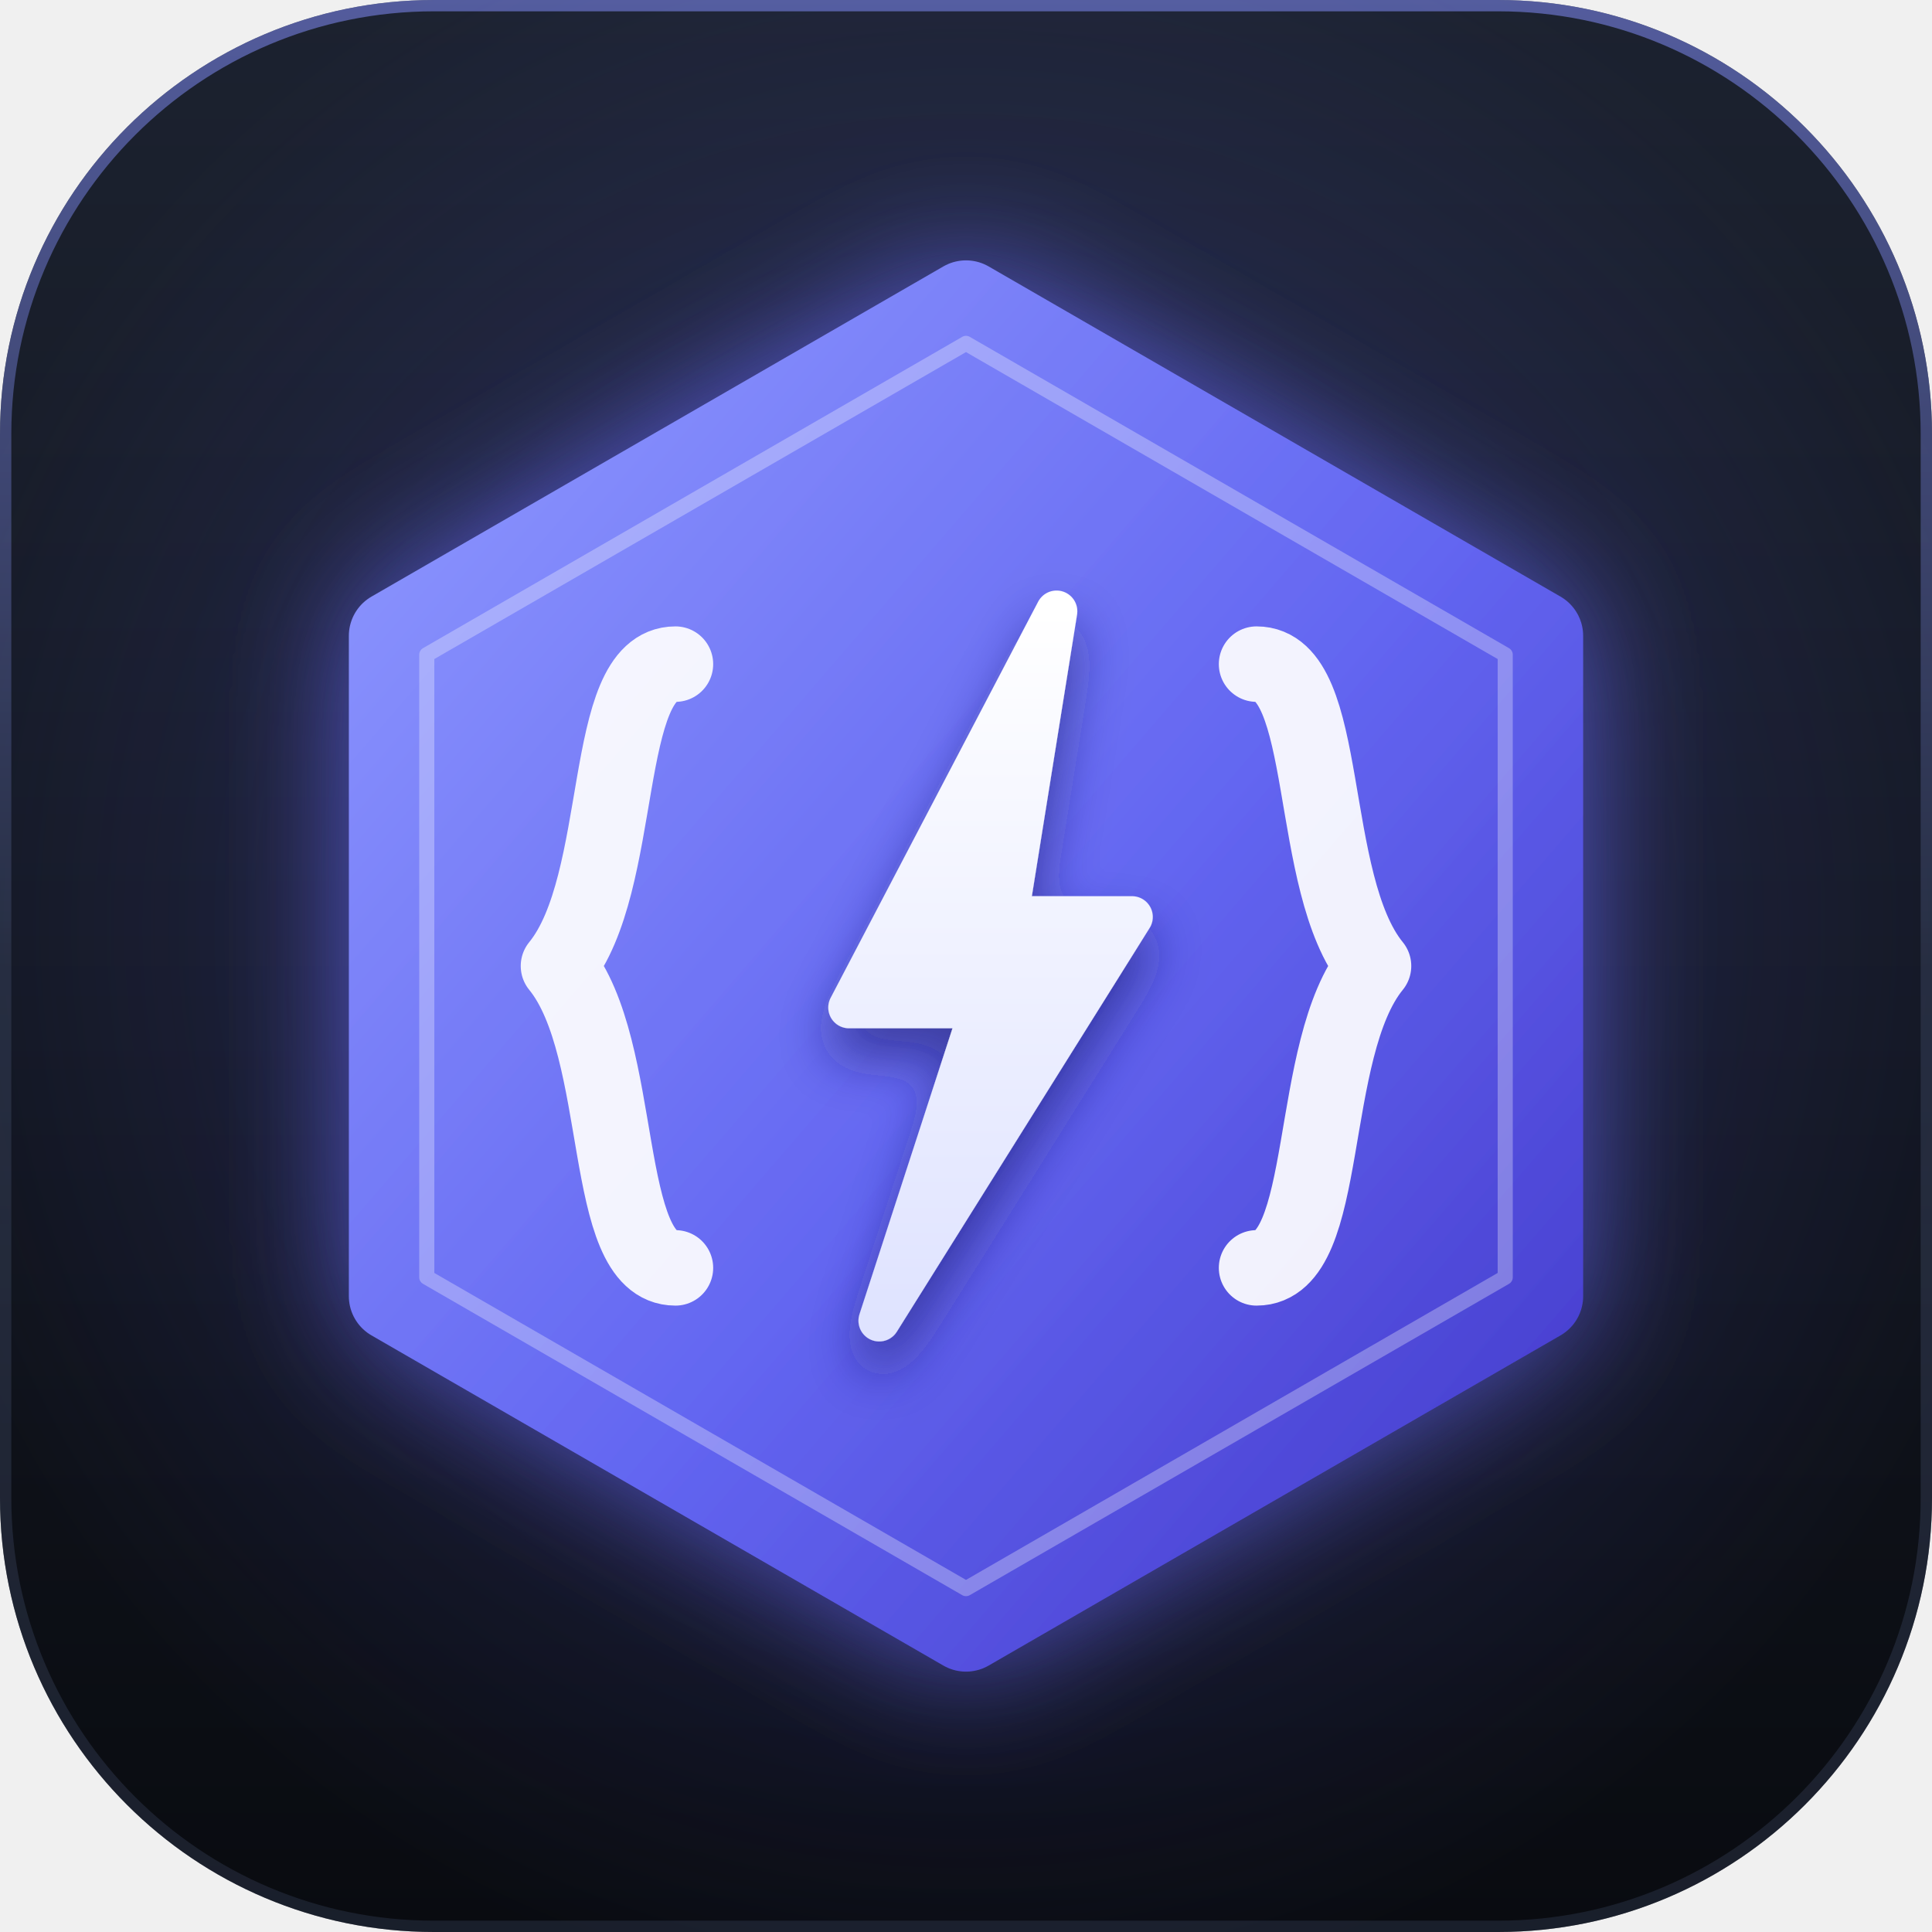
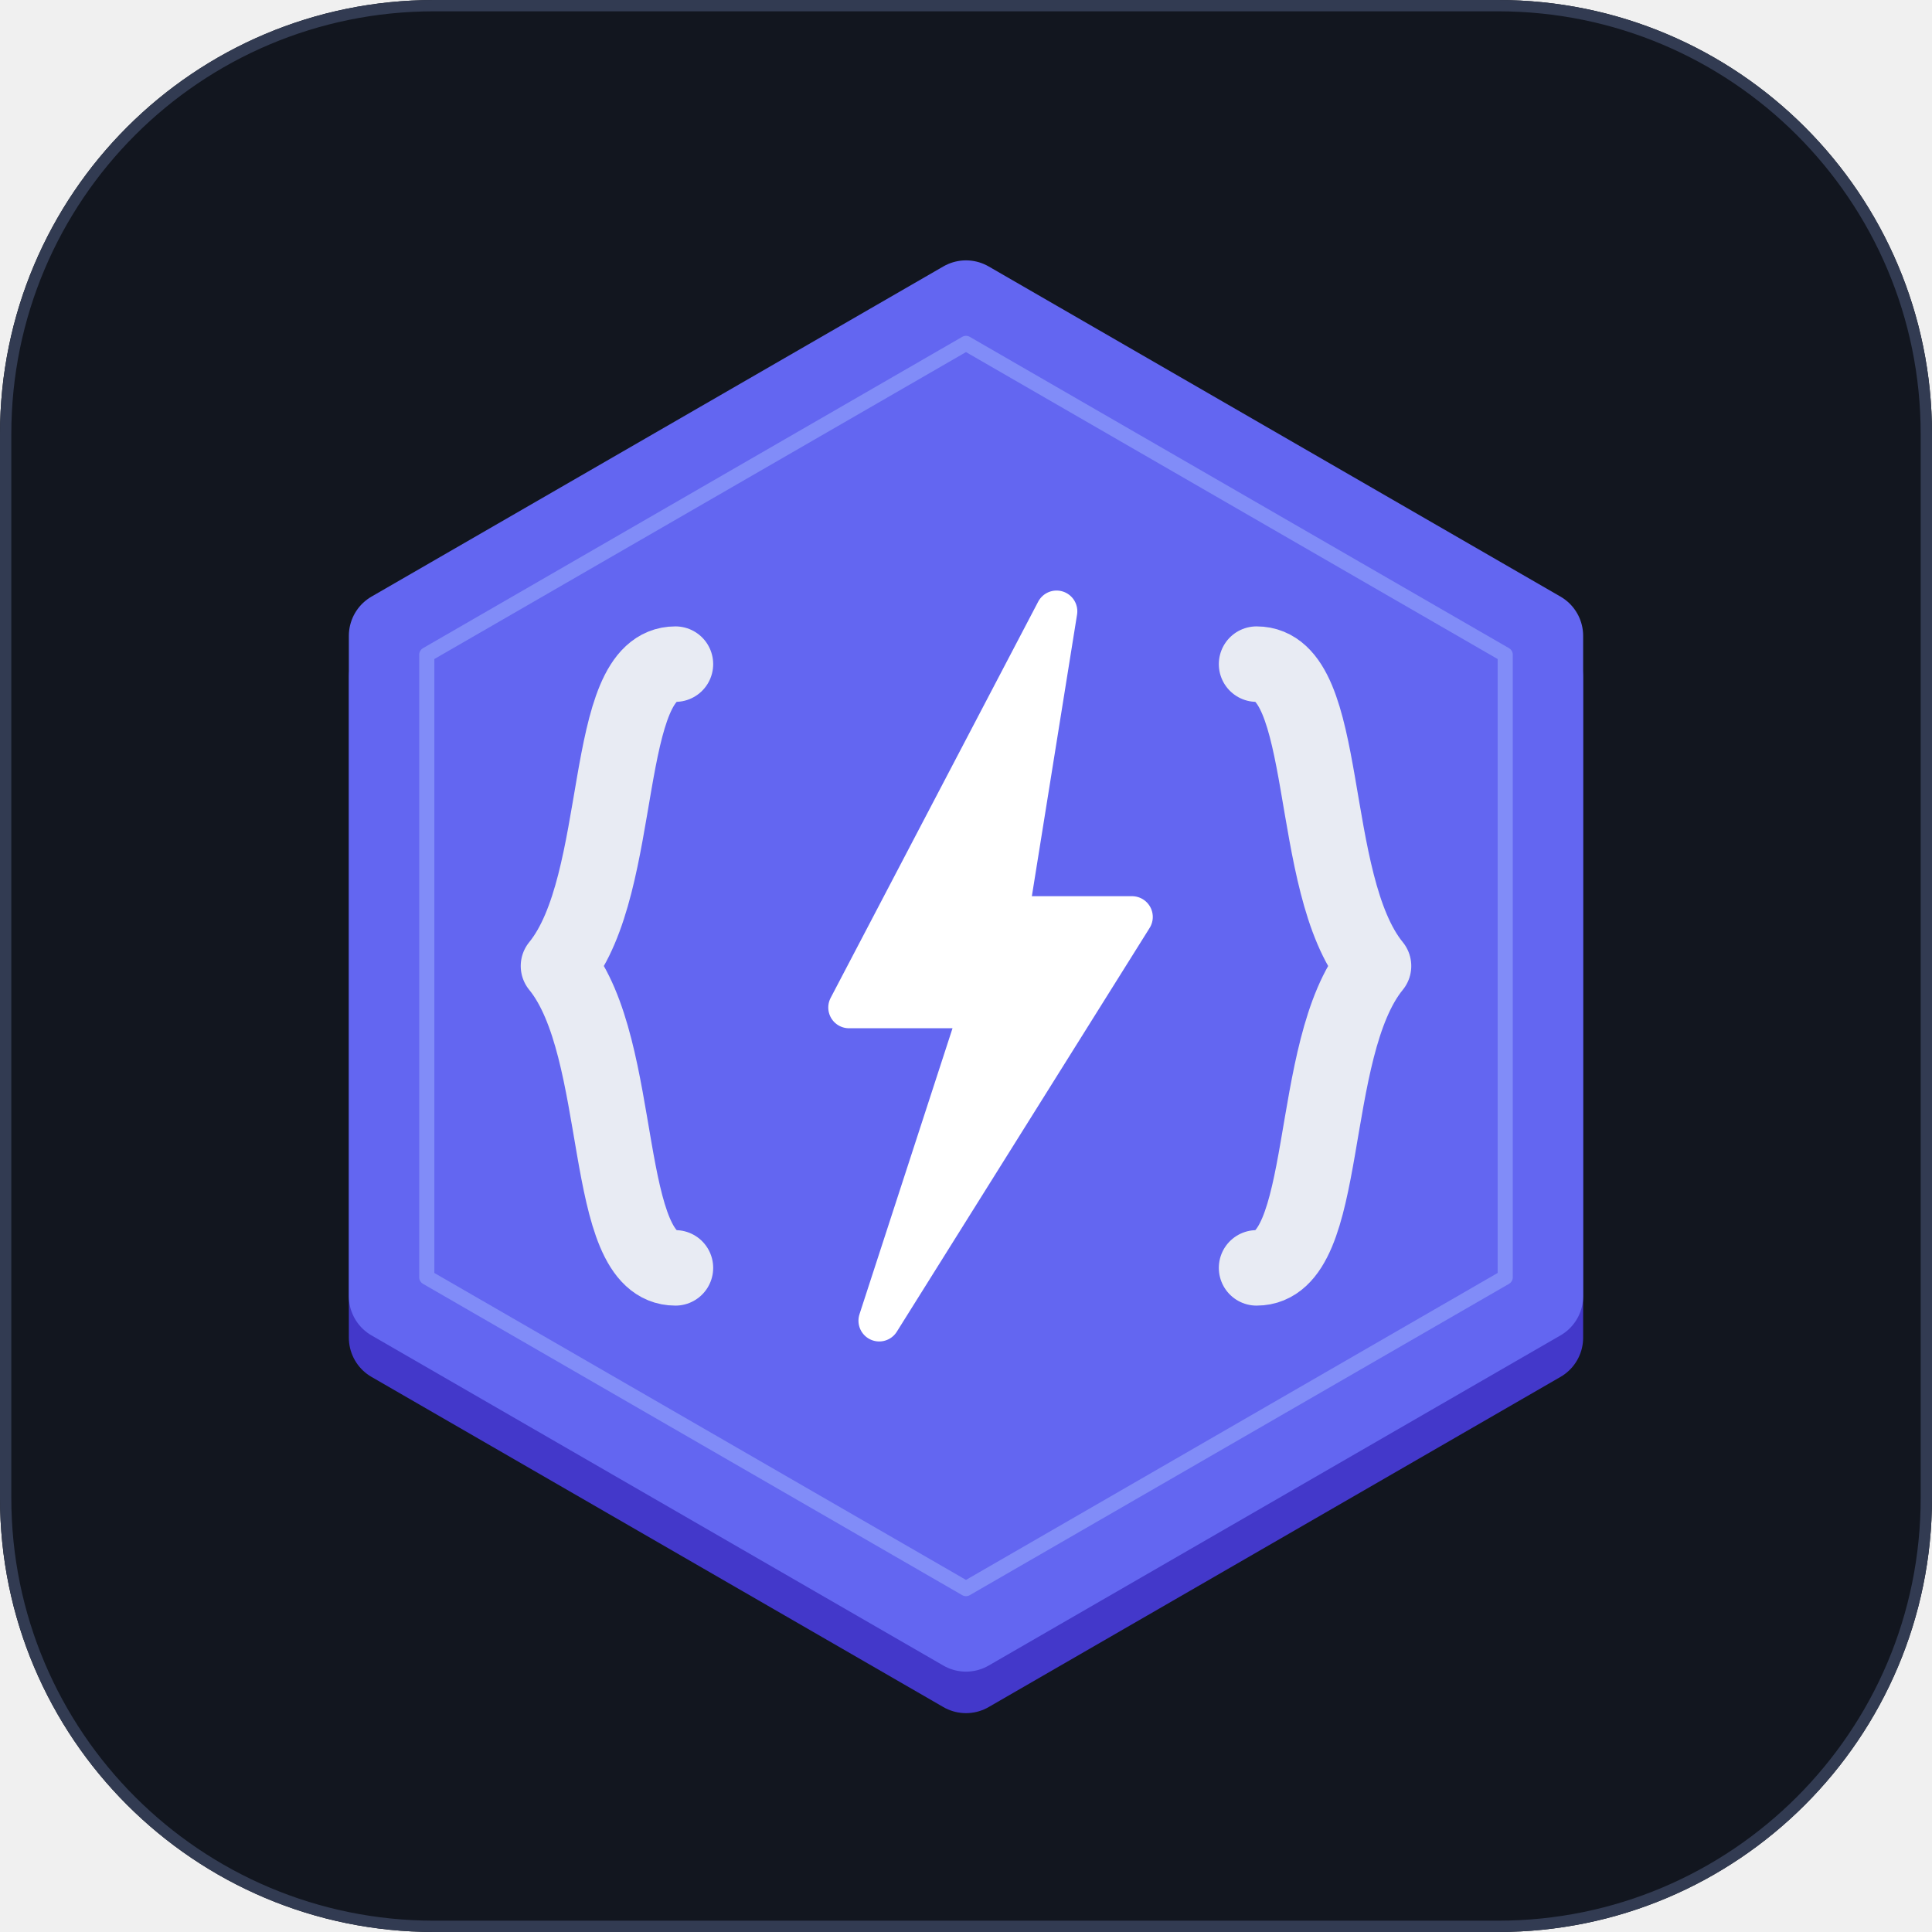
<svg xmlns="http://www.w3.org/2000/svg" viewBox="0 0 1024 1024" width="1024" height="1024">
-   <defs>
-     <linearGradient id="tile" x1="0" y1="0" x2="0" y2="1">
-       <stop offset="0" stop-color="#1c2230" />
-       <stop offset="1" stop-color="#090b10" />
-     </linearGradient>
-     <radialGradient id="glow" cx="50%" cy="48%" r="56%">
-       <stop offset="0" stop-color="#6366f1" stop-opacity=".55" />
-       <stop offset=".6" stop-color="#6366f1" stop-opacity=".12" />
-       <stop offset="1" stop-color="#6366f1" stop-opacity="0" />
-     </radialGradient>
-     <linearGradient id="rim" x1="0" y1="0" x2="0" y2="1">
-       <stop offset="0" stop-color="#818cf8" stop-opacity=".55" />
-       <stop offset=".5" stop-color="#323b52" stop-opacity=".6" />
-       <stop offset="1" stop-color="#323b52" stop-opacity=".4" />
-     </linearGradient>
-     <linearGradient id="hex" x1="0" y1="0" x2="1" y2="1">
-       <stop offset="0" stop-color="#8f99ff" />
-       <stop offset=".55" stop-color="#6366f1" />
-       <stop offset="1" stop-color="#4338ca" />
-     </linearGradient>
-     <linearGradient id="bolt" x1="0" y1="0" x2="0" y2="1">
-       <stop offset="0" stop-color="#ffffff" />
-       <stop offset="1" stop-color="#dfe3ff" />
-     </linearGradient>
-     <filter id="hexglow" x="-30%" y="-30%" width="160%" height="160%">
-       <feDropShadow dx="0" dy="0" stdDeviation="34" flood-color="#6366f1" flood-opacity=".75" />
-     </filter>
-     <filter id="lift" x="-30%" y="-30%" width="160%" height="170%">
-       <feDropShadow dx="0" dy="16" stdDeviation="14" flood-color="#1e1b6e" flood-opacity=".6" />
-     </filter>
-   </defs>
-   <rect width="1024" height="1024" rx="230" fill="url(#tile)" />
-   <rect width="1024" height="1024" rx="230" fill="url(#glow)" />
-   <rect x="3" y="3" width="1018" height="1018" rx="227" fill="none" stroke="url(#rim)" stroke-width="6" />
-   <polygon points="512.0,162.0 815.1,337.0 815.1,687.0 512.0,862.0 208.9,687.0 208.9,337.0" fill="url(#hex)" stroke="url(#hex)" stroke-width="48" stroke-linejoin="round" filter="url(#hexglow)" />
-   <polygon points="512.0,182.0 797.8,347.0 797.8,677.0 512.0,842.0 226.2,677.0 226.2,347.0" fill="none" stroke="#ffffff" stroke-opacity=".3" stroke-width="8" stroke-linejoin="round" />
-   <g fill="none" stroke="#ffffff" stroke-opacity=".92" stroke-width="40" stroke-linecap="round" stroke-linejoin="round">
+   <rect width="1024" height="1024" rx="230" fill="#12161f" />
+   <rect x="3" y="3" width="1018" height="1018" rx="227" fill="none" stroke="#323b52" stroke-width="6" />
+   <polygon points="512.0,184.0 815.1,359.0 815.1,709.0 512.0,884.0 208.9,709.0 208.9,359.0" fill="#4338ca" stroke="#4338ca" stroke-width="48" stroke-linejoin="round" />
+   <polygon points="512.0,162.0 815.1,337.0 815.1,687.0 512.0,862.0 208.9,687.0 208.9,337.0" fill="#6366f1" stroke="#6366f1" stroke-width="48" stroke-linejoin="round" />
+   <polygon points="512.0,182.0 797.8,347.0 797.8,677.0 512.0,842.0 226.2,677.0 226.2,347.0" fill="none" stroke="#818cf8" stroke-width="8" stroke-linejoin="round" />
+   <g fill="none" stroke="#e8ebf3" stroke-width="40" stroke-linecap="round" stroke-linejoin="round">
    <path d="M358 352C318 352 332 468 296 512C332 556 318 672 358 672" />
    <path d="M666 352C706 352 692 468 728 512C692 556 706 672 666 672" />
  </g>
-   <polygon points="560,324 450,534 520,534 466,700 600,486 534,486" fill="url(#bolt)" stroke="url(#bolt)" stroke-width="22" stroke-linejoin="round" filter="url(#lift)" />
+   <polygon points="560,324 450,534 520,534 466,700 600,486 534,486" fill="#ffffff" stroke="#ffffff" stroke-width="22" stroke-linejoin="round" />
</svg>
